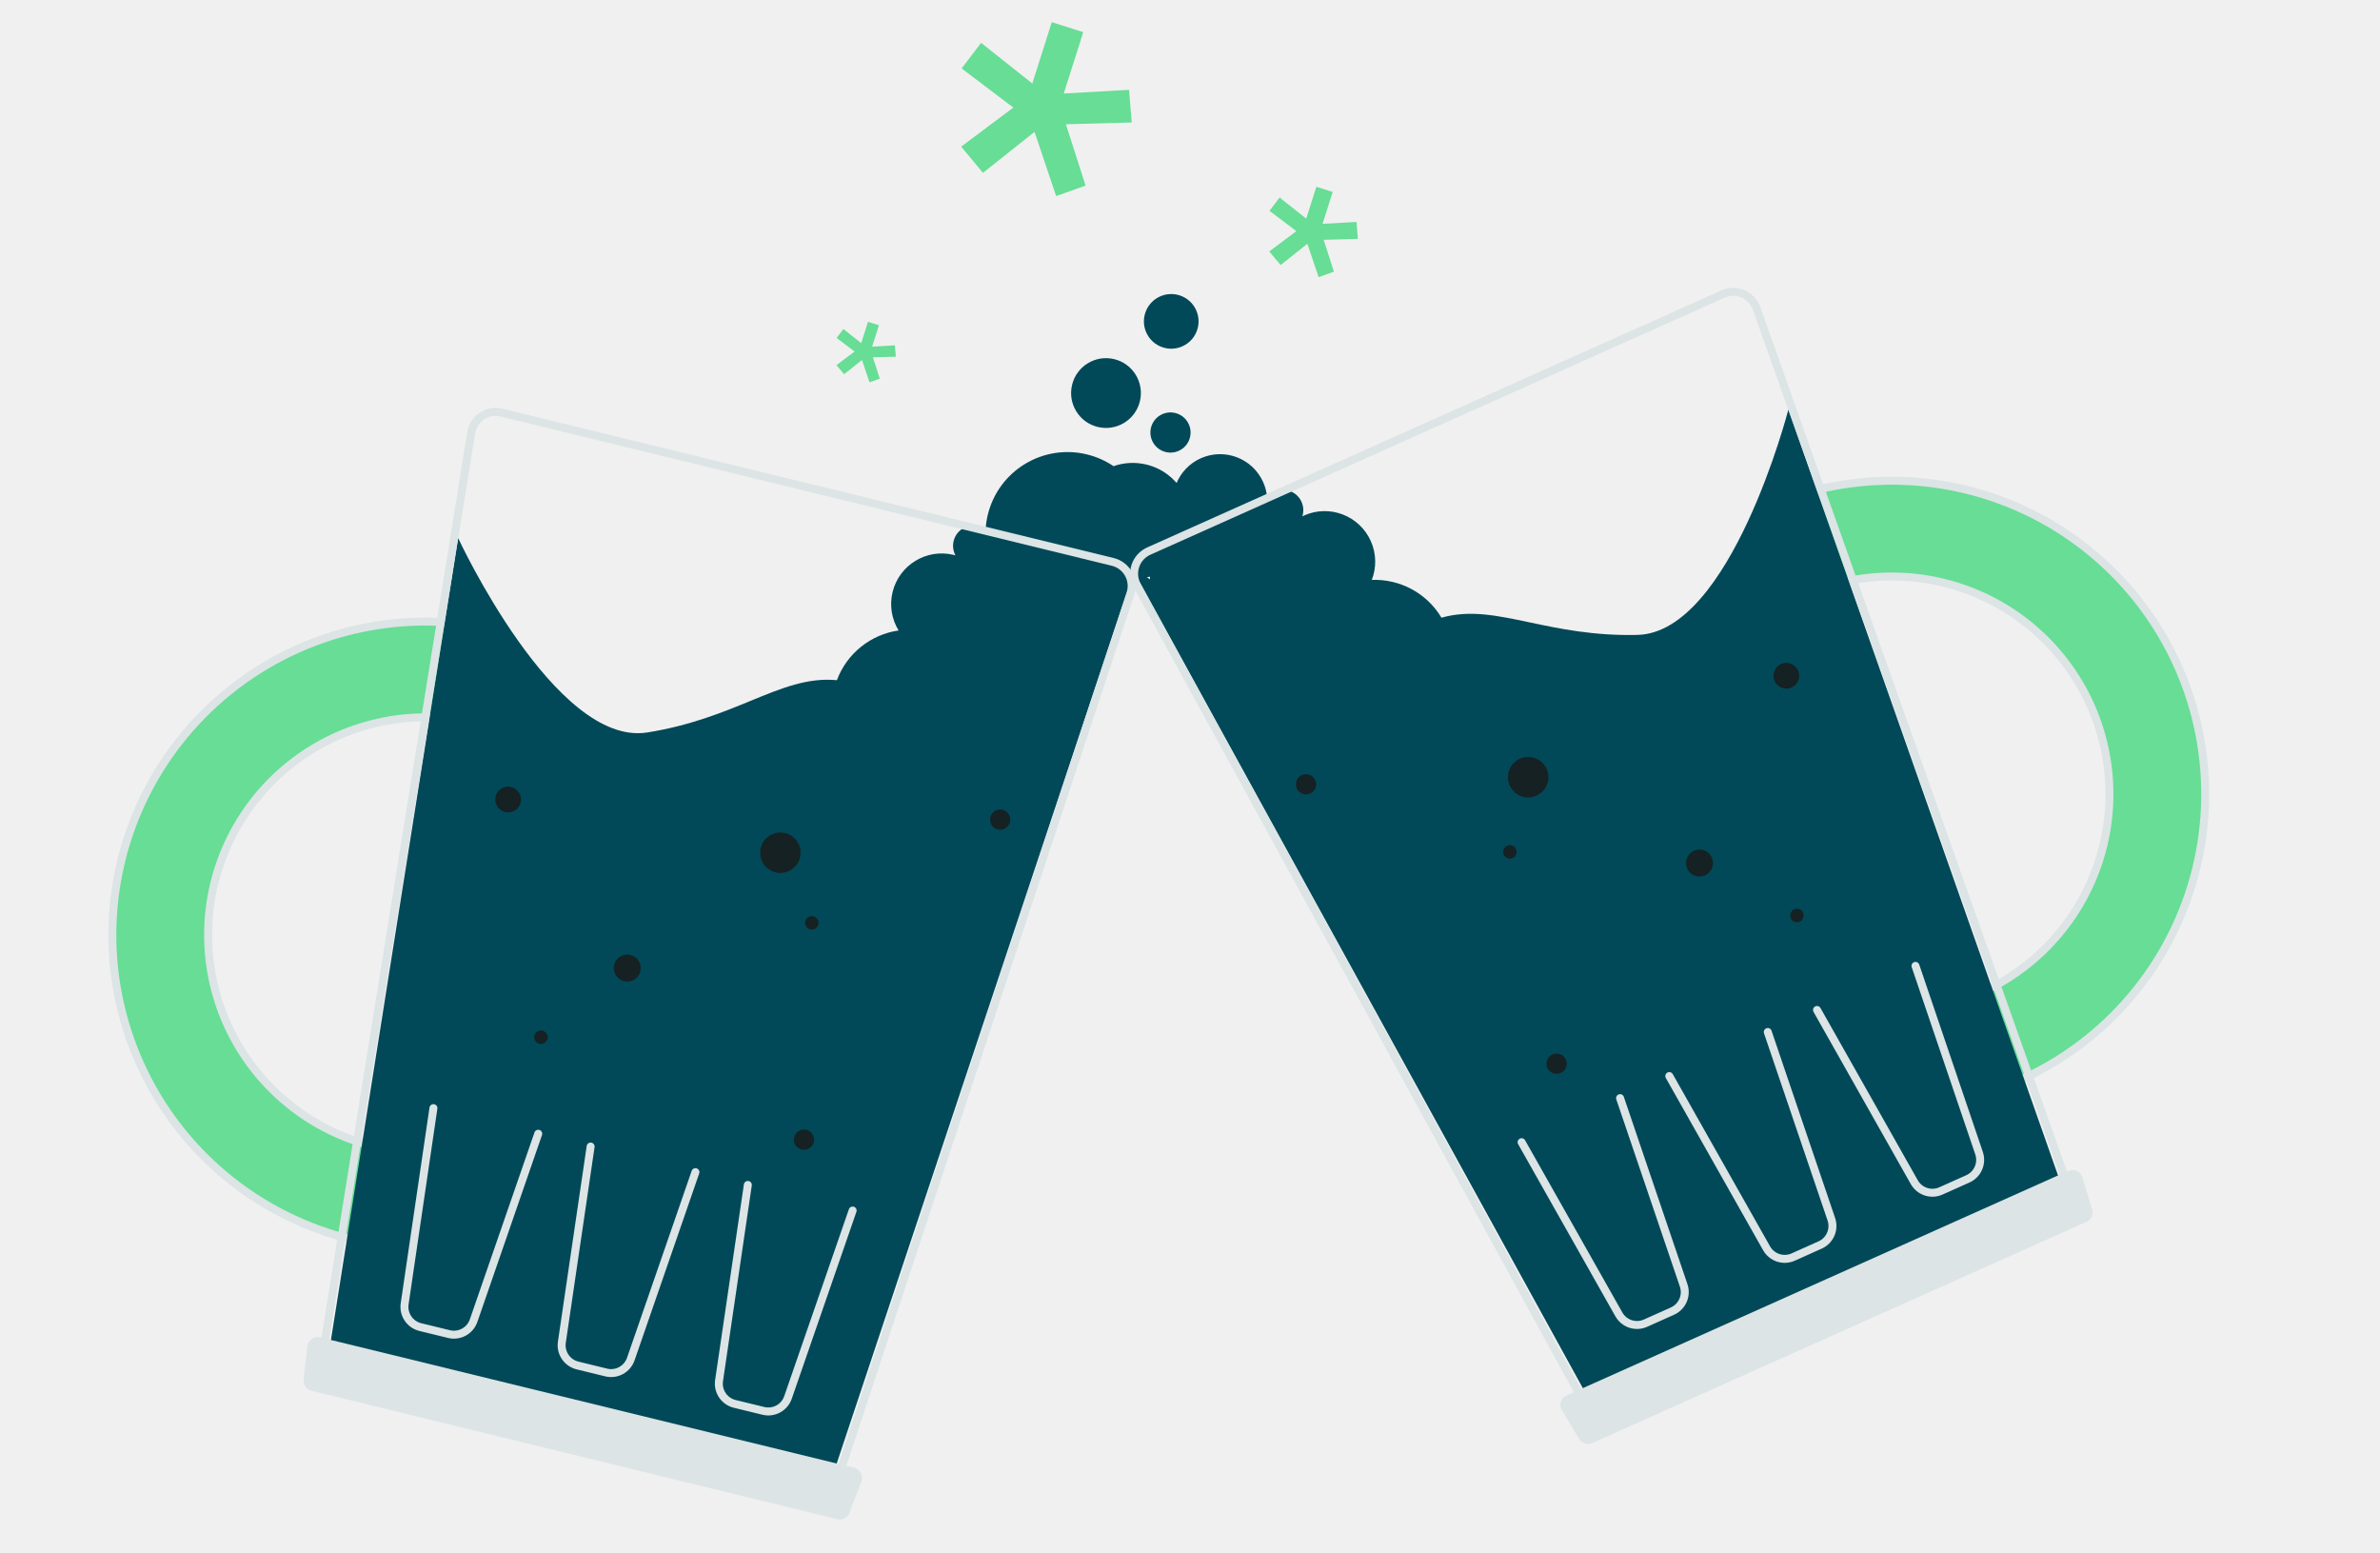
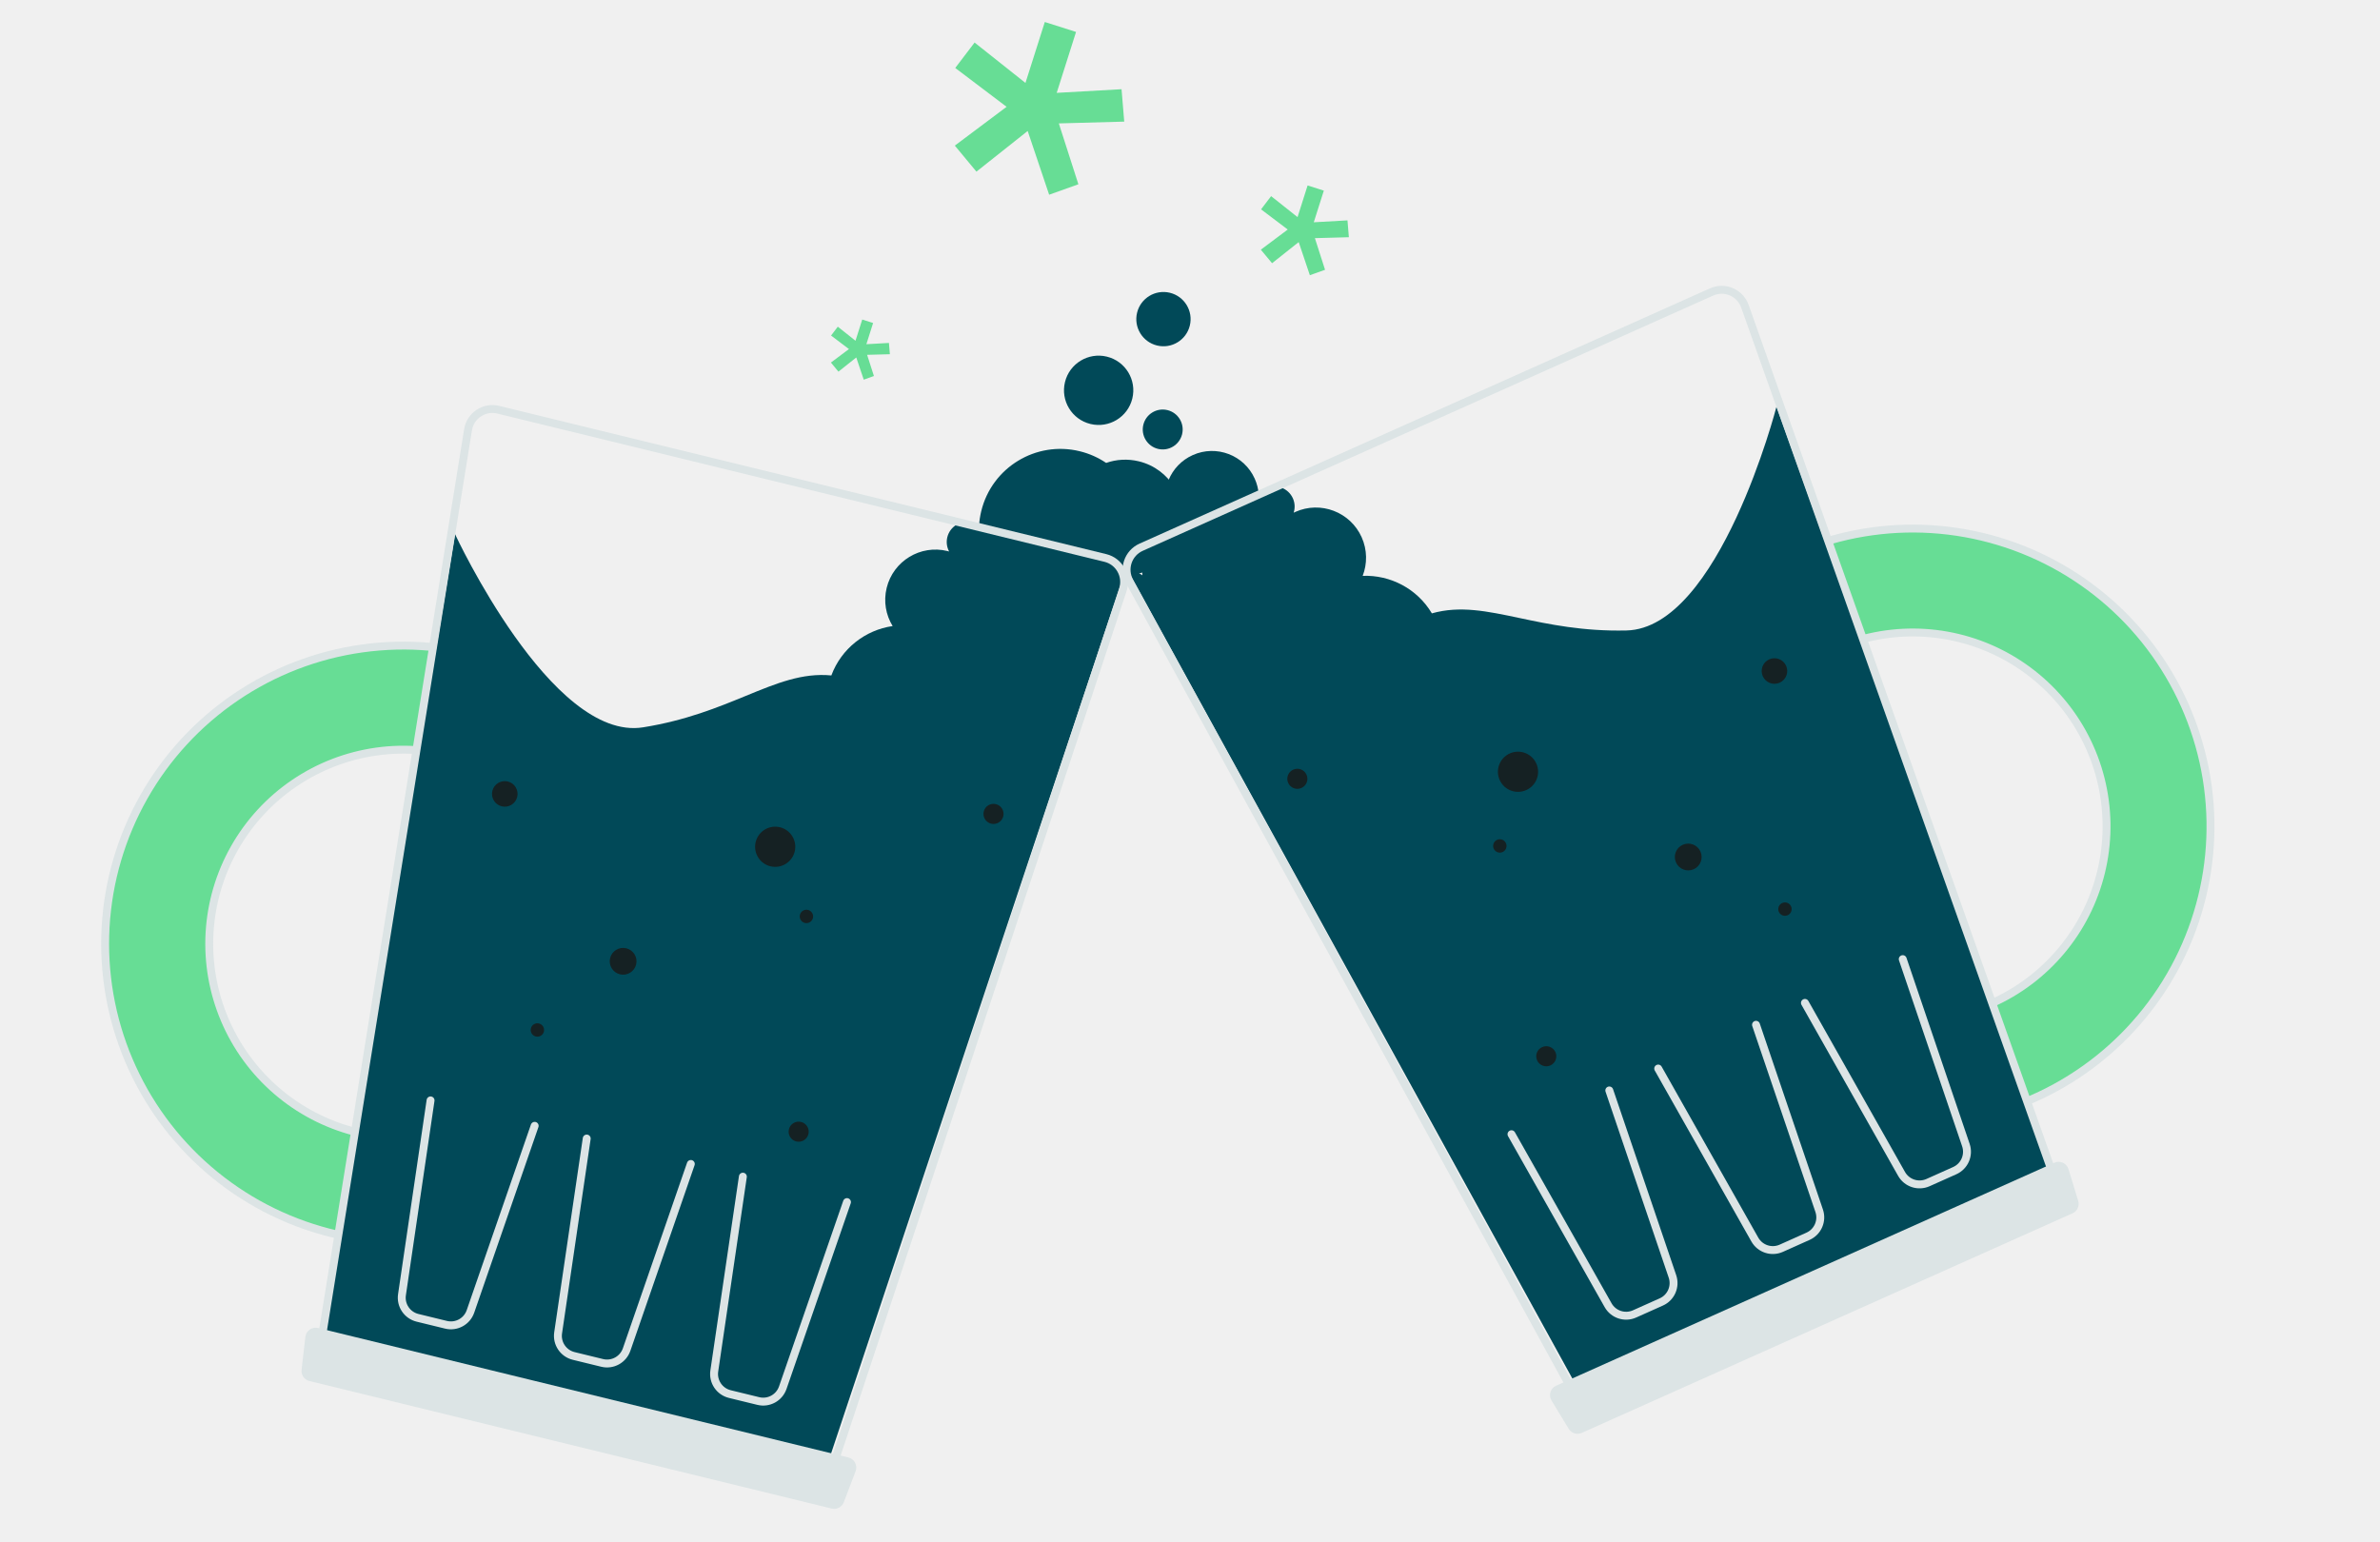
- <svg xmlns="http://www.w3.org/2000/svg" width="299" height="195" viewBox="0 0 299 195" fill="none">
-   <mask id="path-1-inside-1_3933_19047" fill="white">
-     <path d="M62.934 78.71C56.994 77.26 50.8 77.195 44.831 78.521C38.862 79.847 33.278 82.529 28.511 86.358C23.745 90.188 19.923 95.062 17.341 100.605C14.759 106.148 13.488 112.21 13.624 118.323C13.76 124.436 15.301 130.435 18.127 135.858C20.952 141.28 24.988 145.979 29.92 149.593C34.853 153.206 40.55 155.636 46.572 156.695C52.594 157.754 58.779 157.414 64.649 155.7L60.997 143.193C57.046 144.347 52.883 144.576 48.829 143.863C44.775 143.15 40.94 141.515 37.619 139.082C34.299 136.65 31.582 133.486 29.68 129.836C27.778 126.186 26.741 122.148 26.649 118.033C26.558 113.918 27.414 109.837 29.151 106.106C30.889 102.374 33.462 99.093 36.671 96.515C39.88 93.938 43.639 92.132 47.657 91.24C51.675 90.347 55.844 90.391 59.843 91.367L62.934 78.71Z" />
-   </mask>
-   <path d="M62.934 78.71C56.994 77.26 50.8 77.195 44.831 78.521C38.862 79.847 33.278 82.529 28.511 86.358C23.745 90.188 19.923 95.062 17.341 100.605C14.759 106.148 13.488 112.21 13.624 118.323C13.76 124.436 15.301 130.435 18.127 135.858C20.952 141.28 24.988 145.979 29.92 149.593C34.853 153.206 40.55 155.636 46.572 156.695C52.594 157.754 58.779 157.414 64.649 155.7L60.997 143.193C57.046 144.347 52.883 144.576 48.829 143.863C44.775 143.15 40.94 141.515 37.619 139.082C34.299 136.65 31.582 133.486 29.68 129.836C27.778 126.186 26.741 122.148 26.649 118.033C26.558 113.918 27.414 109.837 29.151 106.106C30.889 102.374 33.462 99.093 36.671 96.515C39.88 93.938 43.639 92.132 47.657 91.24C51.675 90.347 55.844 90.391 59.843 91.367L62.934 78.71Z" fill="#67DD95" stroke="#DCE4E5" stroke-width="2" mask="url(#path-1-inside-1_3933_19047)" />
-   <path fill-rule="evenodd" clip-rule="evenodd" d="M146.327 43.702C148.169 44.152 150.027 43.023 150.477 41.181C150.927 39.34 149.798 37.482 147.956 37.032C146.114 36.582 144.257 37.711 143.807 39.553C143.357 41.394 144.485 43.252 146.327 43.702ZM143.204 50.41C142.63 52.761 140.258 54.202 137.906 53.628C135.554 53.054 134.114 50.682 134.688 48.33C135.262 45.978 137.634 44.538 139.986 45.112C142.337 45.686 143.778 48.058 143.204 50.41ZM142.733 72.74C145.851 72.558 148.618 70.373 149.398 67.181C150.355 63.263 147.954 59.312 144.037 58.355C142.612 58.007 141.182 58.103 139.894 58.555C138.906 57.885 137.784 57.377 136.557 57.078C131.028 55.727 125.451 59.115 124.101 64.644C123.946 65.276 123.854 65.91 123.819 66.537C123.548 66.329 123.23 66.173 122.877 66.087C121.514 65.754 120.138 66.589 119.806 67.953C119.651 68.587 119.749 69.224 120.035 69.758C119.963 69.737 119.889 69.718 119.815 69.7C116.407 68.868 112.969 70.956 112.137 74.365C111.718 76.077 112.037 77.797 112.891 79.191C109.428 79.687 106.402 82.038 105.141 85.436C101.469 85.087 98.234 86.415 94.328 88.019C90.808 89.465 86.744 91.134 81.324 92.001C69.731 93.855 57.552 67.573 57.552 67.573L41.556 168.448C41.343 169.793 42.196 171.076 43.519 171.399L101.969 185.673C103.291 185.996 104.641 185.25 105.071 183.959L141.677 74.09C142.063 73.672 142.417 73.222 142.733 72.74ZM149.5 54.925C149.17 56.279 147.804 57.109 146.45 56.778C145.096 56.447 144.266 55.082 144.597 53.728C144.928 52.374 146.293 51.544 147.647 51.875C149.001 52.205 149.831 53.571 149.5 54.925Z" fill="#014958" />
-   <path d="M54.452 139.19L50.837 163.769C50.64 165.105 51.493 166.371 52.804 166.691L56.405 167.57C57.717 167.891 59.056 167.16 59.498 165.884L67.618 142.406" stroke="#DCE4E5" stroke-linecap="round" />
-   <path d="M74.201 144.014L70.586 168.592C70.389 169.928 71.242 171.194 72.553 171.514L76.154 172.394C77.466 172.714 78.805 171.984 79.247 170.708L87.368 147.229" stroke="#DCE4E5" stroke-linecap="round" />
-   <path d="M93.95 148.836L90.335 173.415C90.138 174.751 90.991 176.017 92.302 176.337L95.903 177.216C97.215 177.537 98.554 176.806 98.996 175.53L107.117 152.052" stroke="#DCE4E5" stroke-linecap="round" />
-   <ellipse cx="63.839" cy="100.422" rx="1.617" ry="1.617" transform="rotate(13.7237 63.8388 100.422)" fill="#152123" />
-   <ellipse cx="98.038" cy="107.108" rx="2.541" ry="2.541" transform="rotate(13.7237 98.0377 107.108)" fill="#152123" />
-   <ellipse cx="101.988" cy="115.92" rx="0.847" ry="0.847" transform="rotate(13.7237 101.988 115.92)" fill="#152123" />
-   <ellipse cx="67.962" cy="130.283" rx="0.847" ry="0.847" transform="rotate(13.7237 67.9618 130.283)" fill="#152123" />
-   <ellipse cx="78.805" cy="121.595" rx="1.694" ry="1.694" transform="rotate(13.7237 78.8054 121.595)" fill="#152123" />
-   <ellipse cx="101.007" cy="143.148" rx="1.271" ry="1.271" transform="rotate(13.7237 101.007 143.148)" fill="#152123" />
-   <ellipse cx="125.649" cy="102.951" rx="1.271" ry="1.271" transform="rotate(13.7237 125.649 102.951)" fill="#152123" />
-   <path d="M63.009 51.825C61.242 51.394 59.483 52.561 59.194 54.357L40.843 168.31C40.584 169.914 41.602 171.447 43.18 171.832L102.075 186.215C103.653 186.601 105.263 185.709 105.773 184.167L142.012 74.582C142.583 72.855 141.56 71.008 139.793 70.577L63.009 51.825Z" stroke="#DCE4E5" />
-   <path d="M38.62 169.1C38.71 168.318 39.465 167.793 40.229 167.979L107.297 184.358C108.061 184.545 108.489 185.359 108.209 186.094L106.717 190.013C106.482 190.629 105.825 190.974 105.184 190.818L39.127 174.686C38.486 174.529 38.062 173.92 38.138 173.265L38.62 169.1Z" fill="#DCE4E5" />
-   <mask id="path-15-inside-2_3933_19047" fill="white">
-     <path d="M221.393 63.36C226.974 60.862 233.055 59.682 239.165 59.91C245.276 60.138 251.251 61.769 256.63 64.676C262.009 67.584 266.648 71.689 270.186 76.676C273.725 81.662 276.069 87.396 277.037 93.433C278.005 99.47 277.572 105.649 275.77 111.492C273.968 117.335 270.846 122.685 266.646 127.129C262.445 131.572 257.279 134.99 251.547 137.117C245.814 139.244 239.669 140.024 233.587 139.397L234.924 126.437C239.018 126.86 243.155 126.334 247.014 124.902C250.872 123.47 254.35 121.17 257.178 118.179C260.005 115.187 262.107 111.586 263.32 107.653C264.533 103.72 264.824 99.56 264.173 95.496C263.521 91.432 261.943 87.572 259.561 84.216C257.179 80.859 254.057 78.095 250.436 76.138C246.815 74.181 242.792 73.083 238.679 72.93C234.566 72.776 230.473 73.571 226.716 75.252L221.393 63.36Z" />
-   </mask>
-   <path d="M221.393 63.36C226.974 60.862 233.055 59.682 239.165 59.91C245.276 60.138 251.251 61.769 256.63 64.676C262.009 67.584 266.648 71.689 270.186 76.676C273.725 81.662 276.069 87.396 277.037 93.433C278.005 99.47 277.572 105.649 275.77 111.492C273.968 117.335 270.846 122.685 266.646 127.129C262.445 131.572 257.279 134.99 251.547 137.117C245.814 139.244 239.669 140.024 233.587 139.397L234.924 126.437C239.018 126.86 243.155 126.334 247.014 124.902C250.872 123.47 254.35 121.17 257.178 118.179C260.005 115.187 262.107 111.586 263.32 107.653C264.533 103.72 264.824 99.56 264.173 95.496C263.521 91.432 261.943 87.572 259.561 84.216C257.179 80.859 254.057 78.095 250.436 76.138C246.815 74.181 242.792 73.083 238.679 72.93C234.566 72.776 230.473 73.571 226.716 75.252L221.393 63.36Z" fill="#67DD95" stroke="#DCE4E5" stroke-width="2" mask="url(#path-15-inside-2_3933_19047)" />
-   <path fill-rule="evenodd" clip-rule="evenodd" d="M147.717 65.037C146.636 62.132 147.985 58.848 150.854 57.563C153.843 56.226 157.351 57.564 158.689 60.553C158.974 61.19 159.137 61.85 159.189 62.508C159.436 62.192 159.762 61.929 160.154 61.754C161.435 61.18 162.938 61.754 163.512 63.035C163.779 63.631 163.797 64.276 163.611 64.852C163.679 64.819 163.748 64.786 163.818 64.755C167.02 63.322 170.779 64.756 172.212 67.959C172.932 69.568 172.928 71.317 172.34 72.841C175.837 72.704 179.238 74.471 181.091 77.587C184.639 76.582 188.059 77.305 192.189 78.179C195.912 78.966 200.211 79.875 205.697 79.75C217.436 79.484 224.676 51.437 224.676 51.437L258.597 147.775C259.049 149.059 258.441 150.475 257.199 151.031L202.28 175.61C201.037 176.166 199.576 175.676 198.919 174.483L142.117 71.218C142.117 71.218 143.001 71.823 144.474 72.773C144.335 69.855 145.523 66.995 147.717 65.037Z" fill="#014958" />
-   <path d="M240.642 121.321L248.629 144.845C249.063 146.124 248.453 147.523 247.221 148.074L243.838 149.588C242.605 150.14 241.156 149.663 240.492 148.487L228.271 126.858" stroke="#DCE4E5" stroke-linecap="round" />
-   <path d="M222.085 129.626L230.073 153.15C230.507 154.429 229.897 155.827 228.664 156.379L225.281 157.893C224.049 158.445 222.599 157.968 221.935 156.792L209.714 135.162" stroke="#DCE4E5" stroke-linecap="round" />
-   <path d="M203.53 137.932L211.518 161.456C211.952 162.734 211.342 164.133 210.109 164.685L206.726 166.199C205.494 166.75 204.044 166.273 203.38 165.098L191.159 143.468" stroke="#DCE4E5" stroke-linecap="round" />
-   <ellipse cx="1.617" cy="1.617" rx="1.617" ry="1.617" transform="matrix(-0.912758 0.4085 0.4085 0.912758 225.232 82.7427)" fill="#152123" />
-   <circle cx="2.541" cy="2.541" r="2.541" transform="matrix(-0.912758 0.4085 0.4085 0.912758 193.266 94.2656)" fill="#152123" />
-   <ellipse cx="0.847" cy="0.847" rx="0.847" ry="0.847" transform="matrix(-0.912758 0.4085 0.4085 0.912758 190.114 105.885)" fill="#152123" />
-   <ellipse cx="0.847" cy="0.847" rx="0.847" ry="0.847" transform="matrix(-0.912758 0.4085 0.4085 0.912758 226.173 113.876)" fill="#152123" />
-   <ellipse cx="1.694" cy="1.694" rx="1.694" ry="1.694" transform="matrix(-0.912758 0.4085 0.4085 0.912758 214.367 106.166)" fill="#152123" />
-   <circle cx="1.271" cy="1.271" r="1.271" transform="matrix(-0.912758 0.4085 0.4085 0.912758 196.201 131.929)" fill="#152123" />
-   <circle cx="1.271" cy="1.271" r="1.271" transform="matrix(-0.912758 0.4085 0.4085 0.912758 164.719 96.8345)" fill="#152123" />
-   <path d="M216.468 36.931C218.128 36.188 220.069 37.019 220.678 38.733L259.273 147.51C259.816 149.041 259.092 150.732 257.609 151.396L202.272 176.162C200.789 176.825 199.046 176.238 198.266 174.813L142.862 73.558C141.989 71.963 142.663 69.962 144.323 69.219L216.468 36.931Z" stroke="#DCE4E5" />
-   <path d="M261.606 147.886C261.376 147.133 260.539 146.753 259.821 147.074L196.805 175.276C196.087 175.598 195.813 176.476 196.221 177.148L198.395 180.734C198.737 181.298 199.446 181.519 200.048 181.249L262.114 153.472C262.716 153.202 263.023 152.527 262.831 151.896L261.606 147.886Z" fill="#DCE4E5" />
-   <path d="M133.64 11.745L136.087 4.038L132.136 2.784L129.689 10.49L123.256 5.382L120.809 8.597L127.304 13.511L120.756 18.418L123.489 21.71L129.97 16.567L132.685 24.63L136.383 23.309L133.91 15.609L142.18 15.383L141.842 11.284L133.64 11.745Z" fill="#67DD95" />
-   <path d="M109.57 43.539L110.421 40.857L109.046 40.42L108.195 43.102L105.956 41.324L105.104 42.443L107.365 44.154L105.086 45.861L106.037 47.007L108.292 45.217L109.237 48.023L110.524 47.563L109.664 44.883L112.542 44.805L112.424 43.378L109.57 43.539Z" fill="#67DD95" />
+ <svg xmlns="http://www.w3.org/2000/svg" width="301" height="195" viewBox="0 0 301 195" fill="none">
+   <path d="M58.695 156.311L59.184 156.21L59.082 155.72L56.607 143.81L56.505 143.32L56.015 143.422C52.328 144.189 48.513 144.097 44.867 143.153C41.221 142.21 37.84 140.44 34.987 137.981C32.134 135.523 29.885 132.44 28.414 128.973C26.942 125.506 26.288 121.747 26.502 117.986C26.717 114.226 27.793 110.565 29.648 107.288L29.648 107.288C31.502 104.01 34.087 101.202 37.2 99.083C40.314 96.963 43.873 95.589 47.602 95.065L47.602 95.065C51.333 94.541 55.133 94.882 58.71 96.063L59.185 96.219L59.341 95.744L63.152 84.192L63.309 83.717L62.834 83.56C57.34 81.747 51.502 81.224 45.772 82.028C40.042 82.832 34.575 84.945 29.793 88.2C25.009 91.456 21.039 95.769 18.191 100.803C15.341 105.839 13.687 111.462 13.358 117.239C13.03 123.015 14.034 128.79 16.295 134.116C18.555 139.442 22.01 144.177 26.393 147.954L26.719 147.575L26.393 147.954C30.776 151.731 35.968 154.449 41.57 155.899L41.695 155.415L41.57 155.899C47.171 157.348 53.03 157.489 58.695 156.311Z" fill="#67DD95" stroke="#DCE4E5" />
+   <path fill-rule="evenodd" clip-rule="evenodd" d="M146.328 43.702C148.17 44.152 150.028 43.023 150.478 41.181C150.928 39.34 149.799 37.482 147.957 37.032C146.115 36.582 144.258 37.711 143.808 39.553C143.358 41.394 144.486 43.252 146.328 43.702ZM143.205 50.41C142.631 52.761 140.259 54.202 137.907 53.628C135.555 53.054 134.115 50.682 134.689 48.33C135.263 45.978 137.635 44.538 139.987 45.112C142.338 45.686 143.779 48.058 143.205 50.41ZM142.734 72.74C145.852 72.558 148.619 70.373 149.399 67.181C150.356 63.263 147.955 59.312 144.038 58.355C142.613 58.007 141.183 58.103 139.895 58.555C138.907 57.885 137.785 57.377 136.558 57.078C131.029 55.727 125.452 59.115 124.102 64.644C123.947 65.276 123.855 65.91 123.82 66.537C123.549 66.329 123.231 66.173 122.878 66.087C121.515 65.754 120.139 66.589 119.807 67.953C119.652 68.587 119.75 69.224 120.036 69.758C119.964 69.737 119.89 69.718 119.816 69.7C116.408 68.868 112.97 70.956 112.137 74.365C111.719 76.077 112.038 77.797 112.892 79.191C109.429 79.687 106.403 82.038 105.142 85.436C101.47 85.087 98.235 86.415 94.329 88.019L94.329 88.019C90.809 89.465 86.745 91.134 81.325 92.001C69.731 93.855 57.553 67.573 57.553 67.573L40.897 168.596C40.674 169.951 41.535 171.247 42.87 171.566L101.979 185.688C103.298 186.003 104.639 185.257 105.068 183.97L141.678 74.09C142.064 73.672 142.418 73.222 142.734 72.74ZM149.501 54.925C149.171 56.279 147.805 57.109 146.451 56.778C145.097 56.447 144.267 55.082 144.598 53.728C144.929 52.374 146.294 51.544 147.648 51.875C149.002 52.205 149.832 53.571 149.501 54.925Z" fill="#014958" />
+   <path d="M54.453 139.19L50.838 163.769C50.641 165.105 51.494 166.371 52.805 166.691L56.406 167.57C57.718 167.891 59.057 167.16 59.499 165.884L67.62 142.406" stroke="#DCE4E5" stroke-linecap="round" />
+   <path d="M74.202 144.014L70.587 168.592C70.39 169.928 71.243 171.194 72.554 171.514L76.155 172.394C77.466 172.714 78.806 171.984 79.248 170.708L87.368 147.229" stroke="#DCE4E5" stroke-linecap="round" />
+   <path d="M93.951 148.836L90.336 173.415C90.139 174.751 90.992 176.017 92.303 176.337L95.904 177.216C97.216 177.537 98.555 176.806 98.997 175.53L107.118 152.052" stroke="#DCE4E5" stroke-linecap="round" />
+   <ellipse cx="63.84" cy="100.422" rx="1.617" ry="1.617" transform="rotate(13.7237 63.8398 100.422)" fill="#152123" />
+   <ellipse cx="98.039" cy="107.108" rx="2.541" ry="2.541" transform="rotate(13.7237 98.0387 107.108)" fill="#152123" />
+   <ellipse cx="101.989" cy="115.92" rx="0.847" ry="0.847" transform="rotate(13.7237 101.989 115.92)" fill="#152123" />
+   <ellipse cx="67.963" cy="130.283" rx="0.847" ry="0.847" transform="rotate(13.7237 67.9628 130.283)" fill="#152123" />
+   <ellipse cx="78.806" cy="121.595" rx="1.694" ry="1.694" transform="rotate(13.7237 78.8064 121.595)" fill="#152123" />
+   <ellipse cx="101.008" cy="143.148" rx="1.271" ry="1.271" transform="rotate(13.7237 101.008 143.148)" fill="#152123" />
+   <ellipse cx="125.65" cy="102.951" rx="1.271" ry="1.271" transform="rotate(13.7237 125.65 102.951)" fill="#152123" />
+   <path d="M63.01 51.825C61.243 51.394 59.484 52.561 59.194 54.357L40.844 168.31C40.585 169.914 41.603 171.447 43.181 171.832L102.076 186.215C103.654 186.601 105.264 185.709 105.774 184.167L142.013 74.582C142.584 72.855 141.561 71.008 139.794 70.577L63.01 51.825Z" stroke="#DCE4E5" />
+   <path d="M38.621 169.1C38.711 168.318 39.466 167.793 40.23 167.979L107.298 184.358C108.062 184.545 108.49 185.359 108.21 186.094L106.718 190.013C106.483 190.629 105.826 190.974 105.185 190.818L39.128 174.686C38.487 174.529 38.063 173.92 38.139 173.265L38.621 169.1Z" fill="#DCE4E5" />
+   <path d="M216.559 76.66L216.189 76.996L216.526 77.366L224.698 86.351L225.035 86.721L225.405 86.385C228.187 83.854 231.513 81.998 235.127 80.959C238.741 79.919 242.546 79.725 246.247 80.392C249.947 81.058 253.445 82.567 256.47 84.802C259.494 87.037 261.964 89.937 263.689 93.279C265.412 96.621 266.345 100.315 266.413 104.074L266.413 104.075C266.482 107.834 265.684 111.56 264.083 114.962C262.481 118.364 260.117 121.352 257.177 123.695L257.177 123.695C254.236 126.039 250.794 127.674 247.12 128.474L246.632 128.58L246.738 129.069L249.324 140.936L249.43 141.425L249.919 141.318C255.563 140.089 260.849 137.577 265.368 133.977C269.886 130.378 273.516 125.787 275.976 120.561C278.437 115.334 279.662 109.611 279.557 103.836C279.452 98.06 278.02 92.385 275.371 87.251C272.722 82.117 268.928 77.662 264.282 74.229C259.636 70.796 254.261 68.478 248.576 67.454L248.487 67.946L248.576 67.454C242.891 66.43 237.046 66.728 231.494 68.325L231.632 68.805L231.494 68.325C225.942 69.921 220.832 72.773 216.559 76.66Z" fill="#67DD95" stroke="#DCE4E5" />
+   <path fill-rule="evenodd" clip-rule="evenodd" d="M147.716 65.036C146.635 62.13 147.984 58.846 150.853 57.562C153.842 56.224 157.35 57.563 158.688 60.552C158.973 61.189 159.136 61.849 159.188 62.507C159.435 62.19 159.761 61.928 160.153 61.752C161.434 61.179 162.937 61.752 163.511 63.033C163.778 63.63 163.796 64.274 163.61 64.85C163.678 64.817 163.747 64.785 163.817 64.754C167.019 63.32 170.778 64.755 172.211 67.957C172.931 69.566 172.927 71.316 172.339 72.84C175.836 72.703 179.237 74.469 181.09 77.585C184.638 76.581 188.058 77.304 192.188 78.177C195.911 78.964 200.21 79.873 205.696 79.749C217.435 79.483 224.675 51.436 224.675 51.436L259.179 147.711C259.642 149 259.03 150.428 257.778 150.984L202.275 175.618C201.034 176.169 199.577 175.678 198.922 174.488L142.116 71.216C142.116 71.216 143 71.821 144.473 72.771C144.334 69.853 145.522 66.994 147.716 65.036Z" fill="#014958" />
+   <path d="M240.641 121.32L248.628 144.844C249.062 146.122 248.452 147.521 247.22 148.073L243.837 149.587C242.604 150.138 241.155 149.661 240.491 148.486L228.27 126.856" stroke="#DCE4E5" stroke-linecap="round" />
+   <path d="M222.084 129.625L230.072 153.149C230.506 154.427 229.896 155.826 228.663 156.377L225.28 157.892C224.048 158.443 222.598 157.966 221.934 156.791L209.713 135.161" stroke="#DCE4E5" stroke-linecap="round" />
+   <path d="M203.529 137.93L211.517 161.454C211.951 162.733 211.341 164.132 210.109 164.683L206.725 166.197C205.493 166.749 204.043 166.272 203.379 165.096L191.158 143.467" stroke="#DCE4E5" stroke-linecap="round" />
+   <ellipse cx="1.617" cy="1.617" rx="1.617" ry="1.617" transform="matrix(-0.912758 0.4085 0.4085 0.912758 225.231 82.7412)" fill="#152123" />
+   <circle cx="2.541" cy="2.541" r="2.541" transform="matrix(-0.912758 0.4085 0.4085 0.912758 193.265 94.2642)" fill="#152123" />
+   <ellipse cx="0.847" cy="0.847" rx="0.847" ry="0.847" transform="matrix(-0.912758 0.4085 0.4085 0.912758 190.113 105.883)" fill="#152123" />
+   <ellipse cx="0.847" cy="0.847" rx="0.847" ry="0.847" transform="matrix(-0.912758 0.4085 0.4085 0.912758 226.172 113.875)" fill="#152123" />
+   <ellipse cx="1.694" cy="1.694" rx="1.694" ry="1.694" transform="matrix(-0.912758 0.4085 0.4085 0.912758 214.366 106.165)" fill="#152123" />
+   <circle cx="1.271" cy="1.271" r="1.271" transform="matrix(-0.912758 0.4085 0.4085 0.912758 196.2 131.928)" fill="#152123" />
+   <circle cx="1.271" cy="1.271" r="1.271" transform="matrix(-0.912758 0.4085 0.4085 0.912758 164.718 96.833)" fill="#152123" />
+   <path d="M216.467 36.929C218.127 36.186 220.068 37.017 220.677 38.731L259.272 147.508C259.815 149.039 259.091 150.731 257.608 151.394L202.271 176.16C200.788 176.824 199.045 176.237 198.265 174.812L142.861 73.557C141.988 71.961 142.662 69.96 144.322 69.217L216.467 36.929Z" stroke="#DCE4E5" />
+   <path d="M261.605 147.884C261.375 147.132 260.538 146.751 259.82 147.073L196.804 175.275C196.086 175.596 195.812 176.474 196.22 177.147L198.394 180.732C198.736 181.296 199.445 181.517 200.047 181.248L262.113 153.47C262.715 153.201 263.022 152.525 262.83 151.894L261.605 147.884Z" fill="#DCE4E5" />
+   <path d="M133.641 11.745L136.088 4.038L132.137 2.784L129.69 10.49L123.257 5.382L120.81 8.597L127.305 13.511L120.757 18.418L123.49 21.71L129.971 16.567L132.686 24.63L136.384 23.309L133.911 15.609L142.181 15.383L141.843 11.284L133.641 11.745Z" fill="#67DD95" />
+   <path d="M109.571 43.539L110.422 40.857L109.047 40.42L108.196 43.102L105.957 41.324L105.105 42.443L107.366 44.154L105.087 45.861L106.038 47.007L108.293 45.217L109.238 48.023L110.525 47.563L109.665 44.883L112.543 44.805L112.425 43.378L109.571 43.539Z" fill="#67DD95" />
  <path d="M166.154 28.115L167.426 24.111L165.373 23.459L164.102 27.463L160.758 24.809L159.487 26.48L162.862 29.033L159.459 31.583L160.88 33.294L164.247 30.622L165.658 34.811L167.58 34.125L166.295 30.123L170.592 30.006L170.417 27.876L166.154 28.115Z" fill="#67DD95" />
</svg>
